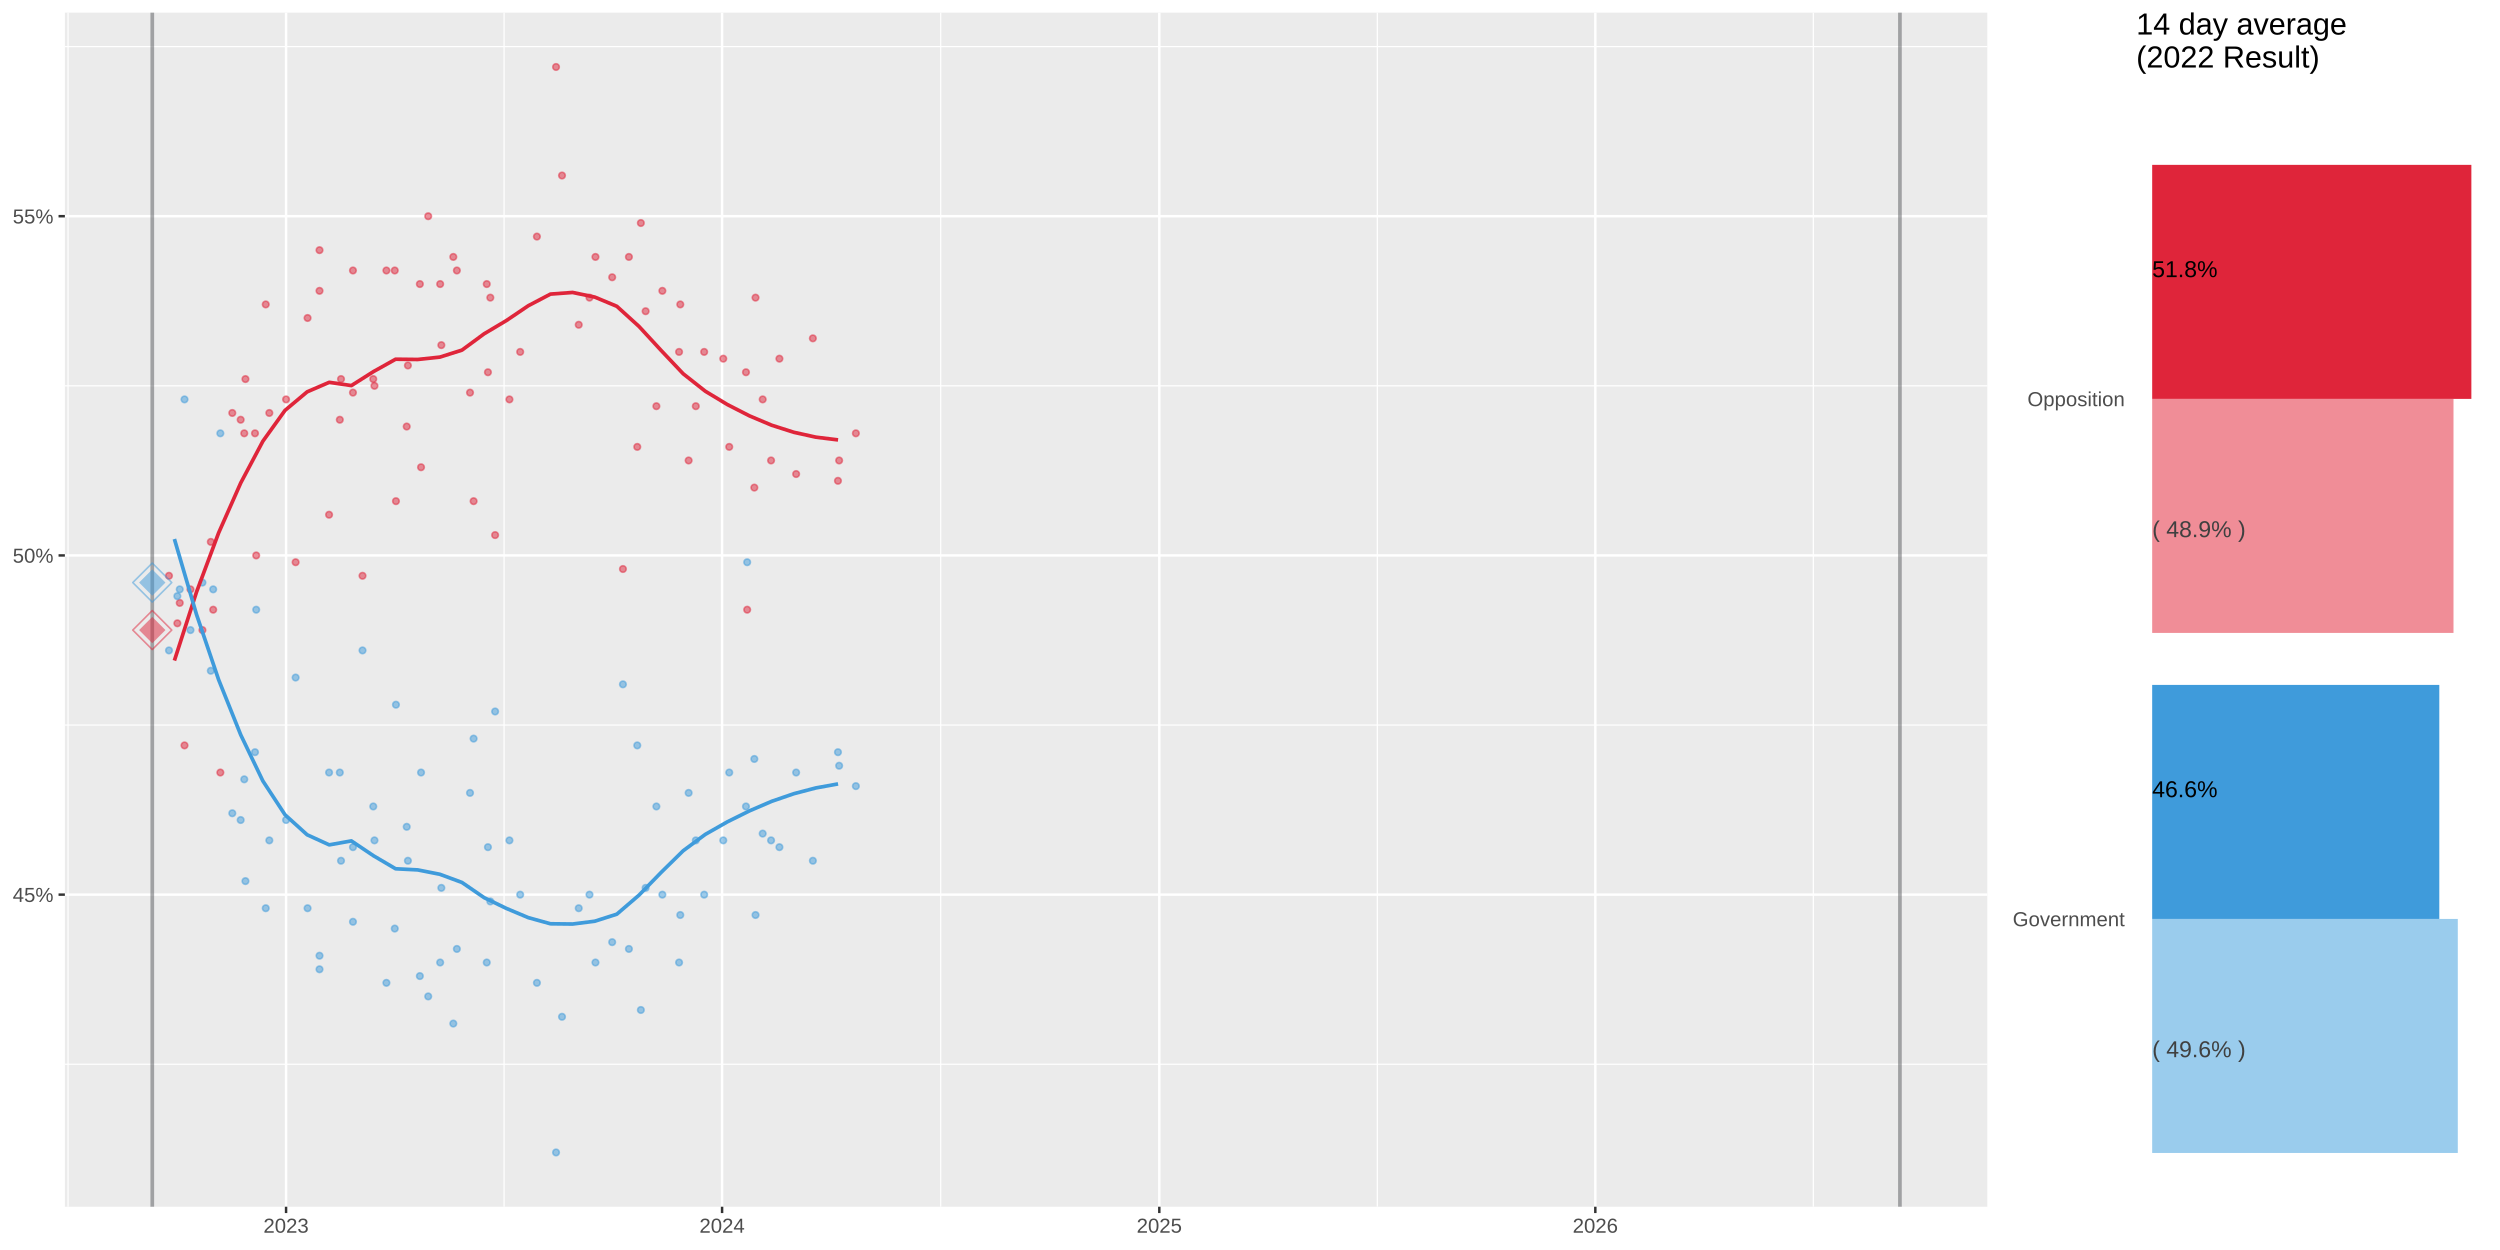
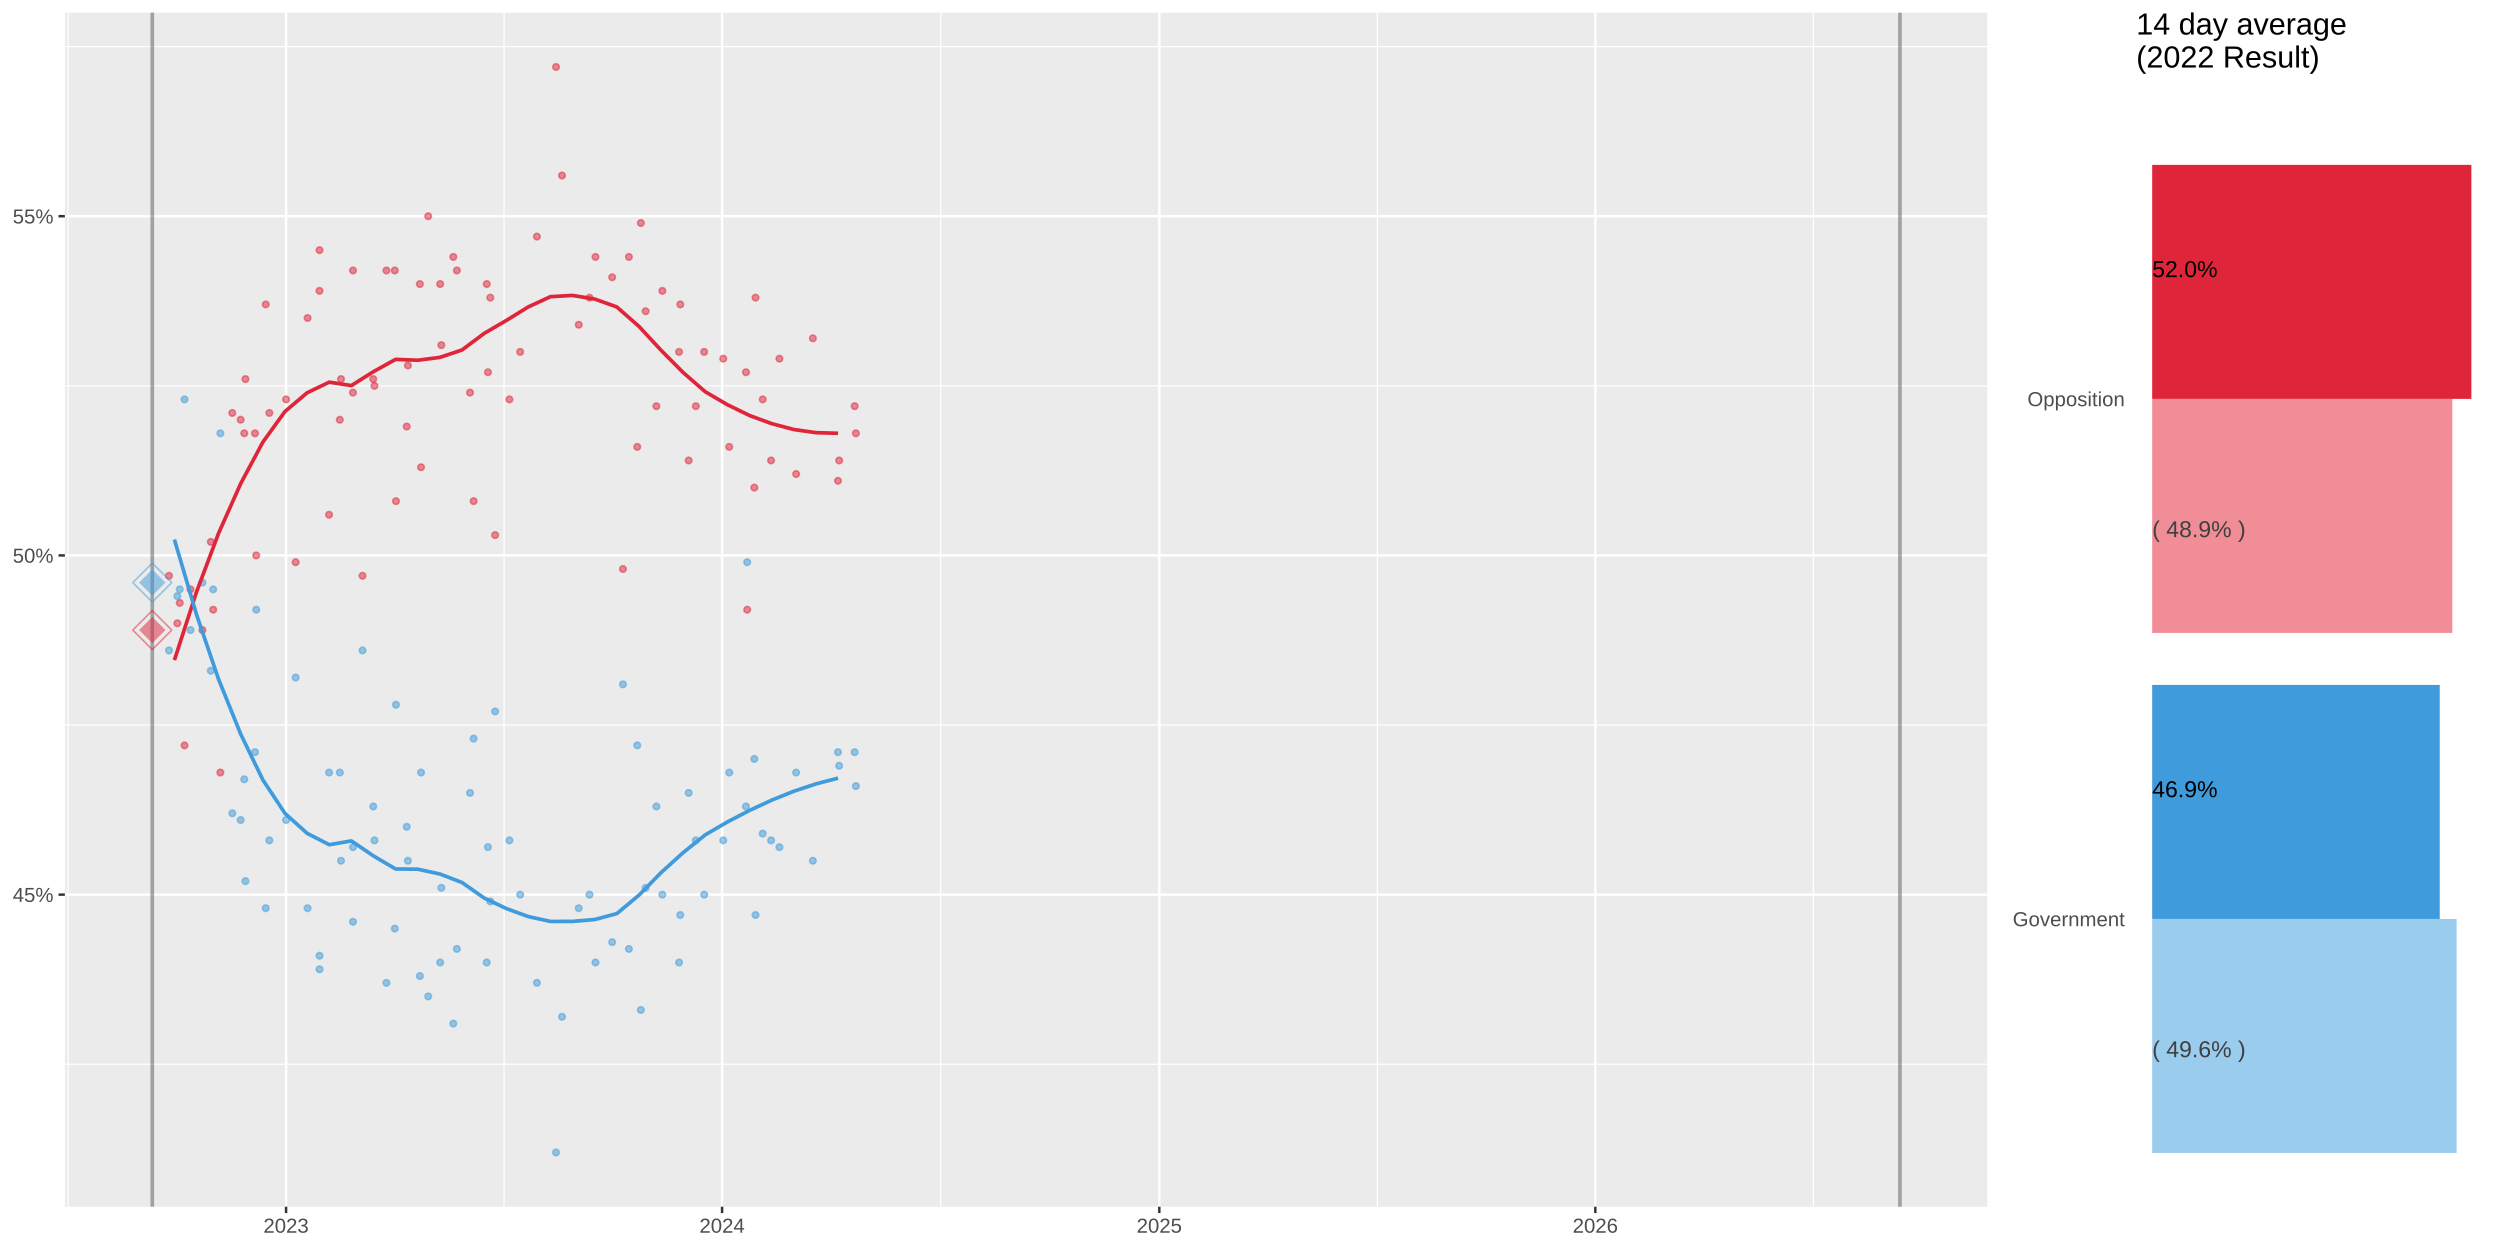
<svg xmlns="http://www.w3.org/2000/svg" class="svglite" width="1080.00pt" height="540.00pt" viewBox="0 0 1080.00 540.00">
  <defs>
    <style type="text/css">
    line, polyline, polygon, path, rect, circle {
      fill: none;
      stroke: #000000;
      stroke-linecap: round;
      stroke-linejoin: round;
      stroke-miterlimit: 10.00;
    }
    text {
      white-space: pre;
    }
  </style>
  </defs>
  <rect width="100%" height="100%" style="stroke: none; fill: none;" />
  <defs>
    <clipPath id="cpMC4wMHwxMDgwLjAwfDAuMDB8NTQwLjAw">
      <rect x="0.00" y="0.00" width="1080.00" height="540.00" />
    </clipPath>
  </defs>
  <g clip-path="url(#cpMC4wMHwxMDgwLjAwfDAuMDB8NTQwLjAw)">
</g>
  <defs>
    <clipPath id="cpMC4wMHw4NjQuMDB8MC4wMHw1NDAuMDA=">
      <rect x="0.00" y="0.00" width="864.00" height="540.00" />
    </clipPath>
  </defs>
  <g clip-path="url(#cpMC4wMHw4NjQuMDB8MC4wMHw1NDAuMDA=)">
    <rect x="0.00" y="0.00" width="864.00" height="540.00" style="stroke-width: 1.07; stroke: #FFFFFF; fill: #FFFFFF;" />
  </g>
  <g clip-path="url(#cpMC4wMHwxMDgwLjAwfDAuMDB8NTQwLjAw)">
</g>
  <defs>
    <clipPath id="cpMjguMDN8ODU4LjUyfDUuNDh8NTIxLjMx">
      <rect x="28.03" y="5.48" width="830.49" height="515.83" />
    </clipPath>
  </defs>
  <g clip-path="url(#cpMjguMDN8ODU4LjUyfDUuNDh8NTIxLjMx)">
    <rect x="28.03" y="5.48" width="830.49" height="515.83" style="stroke-width: 1.07; stroke: none; fill: #EBEBEB;" />
    <polyline points="28.03,459.76 858.52,459.76 " style="stroke-width: 0.53; stroke: #FFFFFF; stroke-linecap: butt;" />
    <polyline points="28.03,313.22 858.52,313.22 " style="stroke-width: 0.53; stroke: #FFFFFF; stroke-linecap: butt;" />
    <polyline points="28.03,166.68 858.52,166.68 " style="stroke-width: 0.53; stroke: #FFFFFF; stroke-linecap: butt;" />
    <polyline points="28.03,20.13 858.52,20.13 " style="stroke-width: 0.53; stroke: #FFFFFF; stroke-linecap: butt;" />
    <polyline points="29.40,521.31 29.40,5.48 " style="stroke-width: 0.53; stroke: #FFFFFF; stroke-linecap: butt;" />
    <polyline points="217.76,521.31 217.76,5.48 " style="stroke-width: 0.53; stroke: #FFFFFF; stroke-linecap: butt;" />
    <polyline points="406.38,521.31 406.38,5.48 " style="stroke-width: 0.53; stroke: #FFFFFF; stroke-linecap: butt;" />
    <polyline points="595.00,521.31 595.00,5.48 " style="stroke-width: 0.53; stroke: #FFFFFF; stroke-linecap: butt;" />
    <polyline points="783.36,521.31 783.36,5.48 " style="stroke-width: 0.53; stroke: #FFFFFF; stroke-linecap: butt;" />
    <polyline points="28.03,386.49 858.52,386.49 " style="stroke-width: 1.07; stroke: #FFFFFF; stroke-linecap: butt;" />
    <polyline points="28.03,239.95 858.52,239.95 " style="stroke-width: 1.07; stroke: #FFFFFF; stroke-linecap: butt;" />
    <polyline points="28.03,93.40 858.52,93.40 " style="stroke-width: 1.07; stroke: #FFFFFF; stroke-linecap: butt;" />
    <polyline points="123.58,521.31 123.58,5.48 " style="stroke-width: 1.07; stroke: #FFFFFF; stroke-linecap: butt;" />
    <polyline points="311.94,521.31 311.94,5.48 " style="stroke-width: 1.07; stroke: #FFFFFF; stroke-linecap: butt;" />
    <polyline points="500.82,521.31 500.82,5.48 " style="stroke-width: 1.07; stroke: #FFFFFF; stroke-linecap: butt;" />
    <polyline points="689.18,521.31 689.18,5.48 " style="stroke-width: 1.07; stroke: #FFFFFF; stroke-linecap: butt;" />
    <circle cx="369.74" cy="187.19" r="1.42" style="stroke-width: 0.71; stroke: #DF253A; stroke-opacity: 0.50; fill: #DF253A; fill-opacity: 0.50;" />
+     <circle cx="369.22" cy="175.47" r="1.42" style="stroke-width: 0.71; stroke: #DF253A; stroke-opacity: 0.50; fill: #DF253A; fill-opacity: 0.50;" />
    <circle cx="362.51" cy="198.92" r="1.42" style="stroke-width: 0.71; stroke: #DF253A; stroke-opacity: 0.50; fill: #DF253A; fill-opacity: 0.50;" />
    <circle cx="362.00" cy="207.71" r="1.42" style="stroke-width: 0.71; stroke: #DF253A; stroke-opacity: 0.50; fill: #DF253A; fill-opacity: 0.50;" />
    <circle cx="351.16" cy="146.16" r="1.42" style="stroke-width: 0.71; stroke: #DF253A; stroke-opacity: 0.50; fill: #DF253A; fill-opacity: 0.50;" />
    <circle cx="343.93" cy="204.78" r="1.42" style="stroke-width: 0.71; stroke: #DF253A; stroke-opacity: 0.50; fill: #DF253A; fill-opacity: 0.50;" />
    <circle cx="336.71" cy="154.95" r="1.42" style="stroke-width: 0.71; stroke: #DF253A; stroke-opacity: 0.50; fill: #DF253A; fill-opacity: 0.50;" />
    <circle cx="333.10" cy="198.92" r="1.42" style="stroke-width: 0.71; stroke: #DF253A; stroke-opacity: 0.50; fill: #DF253A; fill-opacity: 0.50;" />
    <circle cx="329.48" cy="172.54" r="1.42" style="stroke-width: 0.71; stroke: #DF253A; stroke-opacity: 0.50; fill: #DF253A; fill-opacity: 0.50;" />
    <circle cx="326.39" cy="128.58" r="1.42" style="stroke-width: 0.71; stroke: #DF253A; stroke-opacity: 0.50; fill: #DF253A; fill-opacity: 0.50;" />
    <circle cx="325.87" cy="210.64" r="1.42" style="stroke-width: 0.71; stroke: #DF253A; stroke-opacity: 0.50; fill: #DF253A; fill-opacity: 0.50;" />
    <circle cx="322.78" cy="263.39" r="1.42" style="stroke-width: 0.71; stroke: #DF253A; stroke-opacity: 0.50; fill: #DF253A; fill-opacity: 0.50;" />
    <circle cx="322.26" cy="160.81" r="1.42" style="stroke-width: 0.71; stroke: #DF253A; stroke-opacity: 0.50; fill: #DF253A; fill-opacity: 0.50;" />
    <circle cx="315.03" cy="193.05" r="1.42" style="stroke-width: 0.71; stroke: #DF253A; stroke-opacity: 0.50; fill: #DF253A; fill-opacity: 0.50;" />
    <circle cx="312.45" cy="154.95" r="1.42" style="stroke-width: 0.71; stroke: #DF253A; stroke-opacity: 0.50; fill: #DF253A; fill-opacity: 0.50;" />
    <circle cx="304.20" cy="152.02" r="1.42" style="stroke-width: 0.71; stroke: #DF253A; stroke-opacity: 0.50; fill: #DF253A; fill-opacity: 0.50;" />
    <circle cx="300.59" cy="175.47" r="1.42" style="stroke-width: 0.71; stroke: #DF253A; stroke-opacity: 0.50; fill: #DF253A; fill-opacity: 0.50;" />
    <circle cx="297.49" cy="198.92" r="1.42" style="stroke-width: 0.71; stroke: #DF253A; stroke-opacity: 0.50; fill: #DF253A; fill-opacity: 0.50;" />
    <circle cx="293.88" cy="131.51" r="1.42" style="stroke-width: 0.71; stroke: #DF253A; stroke-opacity: 0.50; fill: #DF253A; fill-opacity: 0.50;" />
    <circle cx="293.36" cy="152.02" r="1.42" style="stroke-width: 0.71; stroke: #DF253A; stroke-opacity: 0.50; fill: #DF253A; fill-opacity: 0.50;" />
    <circle cx="286.14" cy="125.64" r="1.42" style="stroke-width: 0.71; stroke: #DF253A; stroke-opacity: 0.50; fill: #DF253A; fill-opacity: 0.50;" />
    <circle cx="283.56" cy="175.47" r="1.42" style="stroke-width: 0.71; stroke: #DF253A; stroke-opacity: 0.50; fill: #DF253A; fill-opacity: 0.50;" />
    <circle cx="278.91" cy="134.44" r="1.42" style="stroke-width: 0.71; stroke: #DF253A; stroke-opacity: 0.50; fill: #DF253A; fill-opacity: 0.50;" />
    <circle cx="276.85" cy="96.34" r="1.42" style="stroke-width: 0.71; stroke: #DF253A; stroke-opacity: 0.50; fill: #DF253A; fill-opacity: 0.50;" />
    <circle cx="275.30" cy="193.05" r="1.42" style="stroke-width: 0.71; stroke: #DF253A; stroke-opacity: 0.50; fill: #DF253A; fill-opacity: 0.50;" />
    <circle cx="271.69" cy="110.99" r="1.42" style="stroke-width: 0.71; stroke: #DF253A; stroke-opacity: 0.50; fill: #DF253A; fill-opacity: 0.50;" />
    <circle cx="269.11" cy="245.81" r="1.42" style="stroke-width: 0.71; stroke: #DF253A; stroke-opacity: 0.50; fill: #DF253A; fill-opacity: 0.50;" />
    <circle cx="264.46" cy="119.78" r="1.42" style="stroke-width: 0.71; stroke: #DF253A; stroke-opacity: 0.50; fill: #DF253A; fill-opacity: 0.50;" />
    <circle cx="257.24" cy="110.99" r="1.42" style="stroke-width: 0.71; stroke: #DF253A; stroke-opacity: 0.50; fill: #DF253A; fill-opacity: 0.50;" />
    <circle cx="254.66" cy="128.58" r="1.42" style="stroke-width: 0.71; stroke: #DF253A; stroke-opacity: 0.50; fill: #DF253A; fill-opacity: 0.50;" />
    <circle cx="250.01" cy="140.30" r="1.42" style="stroke-width: 0.71; stroke: #DF253A; stroke-opacity: 0.50; fill: #DF253A; fill-opacity: 0.50;" />
    <circle cx="242.79" cy="75.82" r="1.42" style="stroke-width: 0.71; stroke: #DF253A; stroke-opacity: 0.50; fill: #DF253A; fill-opacity: 0.50;" />
    <circle cx="240.21" cy="28.93" r="1.42" style="stroke-width: 0.71; stroke: #DF253A; stroke-opacity: 0.50; fill: #DF253A; fill-opacity: 0.50;" />
    <circle cx="231.95" cy="102.20" r="1.42" style="stroke-width: 0.71; stroke: #DF253A; stroke-opacity: 0.50; fill: #DF253A; fill-opacity: 0.50;" />
    <circle cx="224.72" cy="152.02" r="1.42" style="stroke-width: 0.71; stroke: #DF253A; stroke-opacity: 0.50; fill: #DF253A; fill-opacity: 0.50;" />
    <circle cx="220.08" cy="172.54" r="1.42" style="stroke-width: 0.71; stroke: #DF253A; stroke-opacity: 0.50; fill: #DF253A; fill-opacity: 0.50;" />
    <circle cx="213.89" cy="231.15" r="1.42" style="stroke-width: 0.71; stroke: #DF253A; stroke-opacity: 0.50; fill: #DF253A; fill-opacity: 0.50;" />
    <circle cx="211.82" cy="128.58" r="1.42" style="stroke-width: 0.71; stroke: #DF253A; stroke-opacity: 0.50; fill: #DF253A; fill-opacity: 0.50;" />
    <circle cx="210.79" cy="160.81" r="1.42" style="stroke-width: 0.71; stroke: #DF253A; stroke-opacity: 0.50; fill: #DF253A; fill-opacity: 0.50;" />
    <circle cx="210.28" cy="122.71" r="1.42" style="stroke-width: 0.71; stroke: #DF253A; stroke-opacity: 0.50; fill: #DF253A; fill-opacity: 0.50;" />
    <circle cx="204.60" cy="216.50" r="1.42" style="stroke-width: 0.71; stroke: #DF253A; stroke-opacity: 0.50; fill: #DF253A; fill-opacity: 0.50;" />
    <circle cx="203.05" cy="169.61" r="1.42" style="stroke-width: 0.71; stroke: #DF253A; stroke-opacity: 0.50; fill: #DF253A; fill-opacity: 0.50;" />
    <circle cx="197.37" cy="116.85" r="1.42" style="stroke-width: 0.71; stroke: #DF253A; stroke-opacity: 0.50; fill: #DF253A; fill-opacity: 0.50;" />
    <circle cx="195.83" cy="110.99" r="1.42" style="stroke-width: 0.71; stroke: #DF253A; stroke-opacity: 0.50; fill: #DF253A; fill-opacity: 0.50;" />
    <circle cx="190.66" cy="149.09" r="1.42" style="stroke-width: 0.71; stroke: #DF253A; stroke-opacity: 0.50; fill: #DF253A; fill-opacity: 0.50;" />
    <circle cx="190.15" cy="122.71" r="1.42" style="stroke-width: 0.71; stroke: #DF253A; stroke-opacity: 0.50; fill: #DF253A; fill-opacity: 0.50;" />
    <circle cx="184.99" cy="93.40" r="1.42" style="stroke-width: 0.71; stroke: #DF253A; stroke-opacity: 0.50; fill: #DF253A; fill-opacity: 0.50;" />
    <circle cx="181.89" cy="201.85" r="1.42" style="stroke-width: 0.71; stroke: #DF253A; stroke-opacity: 0.50; fill: #DF253A; fill-opacity: 0.50;" />
    <circle cx="181.38" cy="122.71" r="1.42" style="stroke-width: 0.71; stroke: #DF253A; stroke-opacity: 0.50; fill: #DF253A; fill-opacity: 0.50;" />
    <circle cx="176.22" cy="157.88" r="1.42" style="stroke-width: 0.71; stroke: #DF253A; stroke-opacity: 0.50; fill: #DF253A; fill-opacity: 0.50;" />
    <circle cx="175.70" cy="184.26" r="1.42" style="stroke-width: 0.71; stroke: #DF253A; stroke-opacity: 0.50; fill: #DF253A; fill-opacity: 0.50;" />
    <circle cx="171.05" cy="216.50" r="1.42" style="stroke-width: 0.71; stroke: #DF253A; stroke-opacity: 0.50; fill: #DF253A; fill-opacity: 0.50;" />
    <circle cx="170.54" cy="116.85" r="1.42" style="stroke-width: 0.71; stroke: #DF253A; stroke-opacity: 0.50; fill: #DF253A; fill-opacity: 0.50;" />
    <circle cx="166.93" cy="116.85" r="1.42" style="stroke-width: 0.71; stroke: #DF253A; stroke-opacity: 0.50; fill: #DF253A; fill-opacity: 0.50;" />
    <circle cx="161.77" cy="166.68" r="1.42" style="stroke-width: 0.71; stroke: #DF253A; stroke-opacity: 0.50; fill: #DF253A; fill-opacity: 0.50;" />
    <circle cx="161.25" cy="163.75" r="1.42" style="stroke-width: 0.71; stroke: #DF253A; stroke-opacity: 0.50; fill: #DF253A; fill-opacity: 0.50;" />
    <circle cx="156.61" cy="248.74" r="1.42" style="stroke-width: 0.71; stroke: #DF253A; stroke-opacity: 0.50; fill: #DF253A; fill-opacity: 0.50;" />
    <circle cx="152.48" cy="169.61" r="1.42" style="stroke-width: 0.71; stroke: #DF253A; stroke-opacity: 0.50; fill: #DF253A; fill-opacity: 0.50;" />
    <circle cx="152.48" cy="116.85" r="1.42" style="stroke-width: 0.71; stroke: #DF253A; stroke-opacity: 0.50; fill: #DF253A; fill-opacity: 0.50;" />
    <circle cx="147.32" cy="163.75" r="1.42" style="stroke-width: 0.71; stroke: #DF253A; stroke-opacity: 0.50; fill: #DF253A; fill-opacity: 0.50;" />
    <circle cx="146.80" cy="181.33" r="1.42" style="stroke-width: 0.71; stroke: #DF253A; stroke-opacity: 0.50; fill: #DF253A; fill-opacity: 0.50;" />
    <circle cx="142.16" cy="222.36" r="1.42" style="stroke-width: 0.71; stroke: #DF253A; stroke-opacity: 0.50; fill: #DF253A; fill-opacity: 0.50;" />
    <circle cx="138.03" cy="108.06" r="1.42" style="stroke-width: 0.71; stroke: #DF253A; stroke-opacity: 0.50; fill: #DF253A; fill-opacity: 0.50;" />
    <circle cx="138.03" cy="125.64" r="1.42" style="stroke-width: 0.71; stroke: #DF253A; stroke-opacity: 0.50; fill: #DF253A; fill-opacity: 0.50;" />
    <circle cx="132.87" cy="137.37" r="1.42" style="stroke-width: 0.71; stroke: #DF253A; stroke-opacity: 0.50; fill: #DF253A; fill-opacity: 0.50;" />
    <circle cx="127.71" cy="242.88" r="1.42" style="stroke-width: 0.71; stroke: #DF253A; stroke-opacity: 0.50; fill: #DF253A; fill-opacity: 0.50;" />
    <circle cx="123.58" cy="172.54" r="1.42" style="stroke-width: 0.71; stroke: #DF253A; stroke-opacity: 0.50; fill: #DF253A; fill-opacity: 0.50;" />
    <circle cx="116.35" cy="178.40" r="1.42" style="stroke-width: 0.71; stroke: #DF253A; stroke-opacity: 0.50; fill: #DF253A; fill-opacity: 0.50;" />
    <circle cx="114.80" cy="131.51" r="1.42" style="stroke-width: 0.71; stroke: #DF253A; stroke-opacity: 0.50; fill: #DF253A; fill-opacity: 0.50;" />
    <circle cx="110.68" cy="239.95" r="1.42" style="stroke-width: 0.71; stroke: #DF253A; stroke-opacity: 0.50; fill: #DF253A; fill-opacity: 0.50;" />
    <circle cx="110.16" cy="187.19" r="1.42" style="stroke-width: 0.71; stroke: #DF253A; stroke-opacity: 0.50; fill: #DF253A; fill-opacity: 0.50;" />
    <circle cx="106.03" cy="163.75" r="1.42" style="stroke-width: 0.71; stroke: #DF253A; stroke-opacity: 0.50; fill: #DF253A; fill-opacity: 0.50;" />
    <circle cx="105.52" cy="187.19" r="1.42" style="stroke-width: 0.71; stroke: #DF253A; stroke-opacity: 0.50; fill: #DF253A; fill-opacity: 0.50;" />
    <circle cx="103.97" cy="181.33" r="1.42" style="stroke-width: 0.71; stroke: #DF253A; stroke-opacity: 0.50; fill: #DF253A; fill-opacity: 0.50;" />
    <circle cx="100.35" cy="178.40" r="1.42" style="stroke-width: 0.71; stroke: #DF253A; stroke-opacity: 0.50; fill: #DF253A; fill-opacity: 0.50;" />
    <circle cx="95.19" cy="333.73" r="1.42" style="stroke-width: 0.71; stroke: #DF253A; stroke-opacity: 0.50; fill: #DF253A; fill-opacity: 0.50;" />
    <circle cx="92.10" cy="263.39" r="1.42" style="stroke-width: 0.71; stroke: #DF253A; stroke-opacity: 0.50; fill: #DF253A; fill-opacity: 0.50;" />
    <circle cx="91.07" cy="234.09" r="1.42" style="stroke-width: 0.71; stroke: #DF253A; stroke-opacity: 0.50; fill: #DF253A; fill-opacity: 0.50;" />
    <circle cx="87.45" cy="272.19" r="1.42" style="stroke-width: 0.71; stroke: #DF253A; stroke-opacity: 0.50; fill: #DF253A; fill-opacity: 0.50;" />
    <circle cx="82.29" cy="254.60" r="1.42" style="stroke-width: 0.71; stroke: #DF253A; stroke-opacity: 0.50; fill: #DF253A; fill-opacity: 0.50;" />
    <circle cx="79.71" cy="322.01" r="1.42" style="stroke-width: 0.71; stroke: #DF253A; stroke-opacity: 0.50; fill: #DF253A; fill-opacity: 0.50;" />
    <circle cx="77.65" cy="260.46" r="1.42" style="stroke-width: 0.71; stroke: #DF253A; stroke-opacity: 0.50; fill: #DF253A; fill-opacity: 0.50;" />
    <circle cx="76.62" cy="269.26" r="1.42" style="stroke-width: 0.71; stroke: #DF253A; stroke-opacity: 0.50; fill: #DF253A; fill-opacity: 0.50;" />
    <circle cx="73.00" cy="248.74" r="1.42" style="stroke-width: 0.71; stroke: #DF253A; stroke-opacity: 0.50; fill: #DF253A; fill-opacity: 0.50;" />
    <circle cx="369.74" cy="339.60" r="1.42" style="stroke-width: 0.71; stroke: #3F9BDB; stroke-opacity: 0.50; fill: #3F9BDB; fill-opacity: 0.50;" />
+     <circle cx="369.22" cy="324.94" r="1.42" style="stroke-width: 0.71; stroke: #3F9BDB; stroke-opacity: 0.50; fill: #3F9BDB; fill-opacity: 0.50;" />
    <circle cx="362.51" cy="330.80" r="1.42" style="stroke-width: 0.71; stroke: #3F9BDB; stroke-opacity: 0.50; fill: #3F9BDB; fill-opacity: 0.50;" />
    <circle cx="362.00" cy="324.94" r="1.42" style="stroke-width: 0.71; stroke: #3F9BDB; stroke-opacity: 0.50; fill: #3F9BDB; fill-opacity: 0.50;" />
    <circle cx="351.16" cy="371.84" r="1.42" style="stroke-width: 0.71; stroke: #3F9BDB; stroke-opacity: 0.50; fill: #3F9BDB; fill-opacity: 0.50;" />
    <circle cx="343.93" cy="333.73" r="1.42" style="stroke-width: 0.71; stroke: #3F9BDB; stroke-opacity: 0.50; fill: #3F9BDB; fill-opacity: 0.50;" />
    <circle cx="336.71" cy="365.97" r="1.42" style="stroke-width: 0.71; stroke: #3F9BDB; stroke-opacity: 0.50; fill: #3F9BDB; fill-opacity: 0.50;" />
    <circle cx="333.10" cy="363.04" r="1.42" style="stroke-width: 0.71; stroke: #3F9BDB; stroke-opacity: 0.50; fill: #3F9BDB; fill-opacity: 0.50;" />
    <circle cx="329.48" cy="360.11" r="1.42" style="stroke-width: 0.71; stroke: #3F9BDB; stroke-opacity: 0.50; fill: #3F9BDB; fill-opacity: 0.50;" />
    <circle cx="326.39" cy="395.28" r="1.42" style="stroke-width: 0.71; stroke: #3F9BDB; stroke-opacity: 0.50; fill: #3F9BDB; fill-opacity: 0.50;" />
    <circle cx="325.87" cy="327.87" r="1.42" style="stroke-width: 0.71; stroke: #3F9BDB; stroke-opacity: 0.50; fill: #3F9BDB; fill-opacity: 0.50;" />
    <circle cx="322.78" cy="242.88" r="1.42" style="stroke-width: 0.71; stroke: #3F9BDB; stroke-opacity: 0.50; fill: #3F9BDB; fill-opacity: 0.50;" />
    <circle cx="322.26" cy="348.39" r="1.42" style="stroke-width: 0.71; stroke: #3F9BDB; stroke-opacity: 0.50; fill: #3F9BDB; fill-opacity: 0.50;" />
    <circle cx="315.03" cy="333.73" r="1.42" style="stroke-width: 0.71; stroke: #3F9BDB; stroke-opacity: 0.50; fill: #3F9BDB; fill-opacity: 0.50;" />
    <circle cx="312.45" cy="363.04" r="1.42" style="stroke-width: 0.71; stroke: #3F9BDB; stroke-opacity: 0.50; fill: #3F9BDB; fill-opacity: 0.50;" />
    <circle cx="304.20" cy="386.49" r="1.42" style="stroke-width: 0.71; stroke: #3F9BDB; stroke-opacity: 0.50; fill: #3F9BDB; fill-opacity: 0.50;" />
    <circle cx="300.59" cy="363.04" r="1.42" style="stroke-width: 0.71; stroke: #3F9BDB; stroke-opacity: 0.50; fill: #3F9BDB; fill-opacity: 0.50;" />
    <circle cx="297.49" cy="342.53" r="1.42" style="stroke-width: 0.71; stroke: #3F9BDB; stroke-opacity: 0.50; fill: #3F9BDB; fill-opacity: 0.50;" />
    <circle cx="293.88" cy="395.28" r="1.42" style="stroke-width: 0.71; stroke: #3F9BDB; stroke-opacity: 0.50; fill: #3F9BDB; fill-opacity: 0.50;" />
    <circle cx="293.36" cy="415.80" r="1.42" style="stroke-width: 0.71; stroke: #3F9BDB; stroke-opacity: 0.50; fill: #3F9BDB; fill-opacity: 0.50;" />
    <circle cx="286.14" cy="386.49" r="1.42" style="stroke-width: 0.71; stroke: #3F9BDB; stroke-opacity: 0.50; fill: #3F9BDB; fill-opacity: 0.50;" />
    <circle cx="283.56" cy="348.39" r="1.42" style="stroke-width: 0.71; stroke: #3F9BDB; stroke-opacity: 0.50; fill: #3F9BDB; fill-opacity: 0.50;" />
    <circle cx="278.91" cy="383.56" r="1.42" style="stroke-width: 0.71; stroke: #3F9BDB; stroke-opacity: 0.50; fill: #3F9BDB; fill-opacity: 0.50;" />
    <circle cx="276.85" cy="436.31" r="1.42" style="stroke-width: 0.71; stroke: #3F9BDB; stroke-opacity: 0.50; fill: #3F9BDB; fill-opacity: 0.50;" />
    <circle cx="275.30" cy="322.01" r="1.42" style="stroke-width: 0.71; stroke: #3F9BDB; stroke-opacity: 0.50; fill: #3F9BDB; fill-opacity: 0.50;" />
    <circle cx="271.69" cy="409.94" r="1.42" style="stroke-width: 0.71; stroke: #3F9BDB; stroke-opacity: 0.50; fill: #3F9BDB; fill-opacity: 0.50;" />
    <circle cx="269.11" cy="295.63" r="1.42" style="stroke-width: 0.71; stroke: #3F9BDB; stroke-opacity: 0.50; fill: #3F9BDB; fill-opacity: 0.50;" />
    <circle cx="264.46" cy="407.01" r="1.42" style="stroke-width: 0.71; stroke: #3F9BDB; stroke-opacity: 0.50; fill: #3F9BDB; fill-opacity: 0.50;" />
    <circle cx="257.24" cy="415.80" r="1.42" style="stroke-width: 0.71; stroke: #3F9BDB; stroke-opacity: 0.50; fill: #3F9BDB; fill-opacity: 0.50;" />
    <circle cx="254.66" cy="386.49" r="1.42" style="stroke-width: 0.71; stroke: #3F9BDB; stroke-opacity: 0.50; fill: #3F9BDB; fill-opacity: 0.50;" />
    <circle cx="250.01" cy="392.35" r="1.42" style="stroke-width: 0.71; stroke: #3F9BDB; stroke-opacity: 0.50; fill: #3F9BDB; fill-opacity: 0.50;" />
    <circle cx="242.79" cy="439.25" r="1.42" style="stroke-width: 0.71; stroke: #3F9BDB; stroke-opacity: 0.50; fill: #3F9BDB; fill-opacity: 0.50;" />
    <circle cx="240.21" cy="497.86" r="1.42" style="stroke-width: 0.71; stroke: #3F9BDB; stroke-opacity: 0.50; fill: #3F9BDB; fill-opacity: 0.50;" />
    <circle cx="231.95" cy="424.59" r="1.42" style="stroke-width: 0.71; stroke: #3F9BDB; stroke-opacity: 0.50; fill: #3F9BDB; fill-opacity: 0.50;" />
    <circle cx="224.72" cy="386.49" r="1.42" style="stroke-width: 0.71; stroke: #3F9BDB; stroke-opacity: 0.50; fill: #3F9BDB; fill-opacity: 0.50;" />
    <circle cx="220.08" cy="363.04" r="1.42" style="stroke-width: 0.71; stroke: #3F9BDB; stroke-opacity: 0.50; fill: #3F9BDB; fill-opacity: 0.50;" />
    <circle cx="213.89" cy="307.36" r="1.42" style="stroke-width: 0.71; stroke: #3F9BDB; stroke-opacity: 0.50; fill: #3F9BDB; fill-opacity: 0.50;" />
    <circle cx="211.82" cy="389.42" r="1.42" style="stroke-width: 0.71; stroke: #3F9BDB; stroke-opacity: 0.50; fill: #3F9BDB; fill-opacity: 0.50;" />
    <circle cx="210.79" cy="365.97" r="1.42" style="stroke-width: 0.71; stroke: #3F9BDB; stroke-opacity: 0.50; fill: #3F9BDB; fill-opacity: 0.50;" />
    <circle cx="210.28" cy="415.80" r="1.42" style="stroke-width: 0.71; stroke: #3F9BDB; stroke-opacity: 0.50; fill: #3F9BDB; fill-opacity: 0.50;" />
    <circle cx="204.60" cy="319.08" r="1.42" style="stroke-width: 0.71; stroke: #3F9BDB; stroke-opacity: 0.50; fill: #3F9BDB; fill-opacity: 0.50;" />
    <circle cx="203.05" cy="342.53" r="1.42" style="stroke-width: 0.71; stroke: #3F9BDB; stroke-opacity: 0.50; fill: #3F9BDB; fill-opacity: 0.50;" />
    <circle cx="197.37" cy="409.94" r="1.42" style="stroke-width: 0.71; stroke: #3F9BDB; stroke-opacity: 0.50; fill: #3F9BDB; fill-opacity: 0.50;" />
    <circle cx="195.83" cy="442.18" r="1.42" style="stroke-width: 0.71; stroke: #3F9BDB; stroke-opacity: 0.50; fill: #3F9BDB; fill-opacity: 0.50;" />
    <circle cx="190.66" cy="383.56" r="1.42" style="stroke-width: 0.71; stroke: #3F9BDB; stroke-opacity: 0.50; fill: #3F9BDB; fill-opacity: 0.50;" />
    <circle cx="190.15" cy="415.80" r="1.42" style="stroke-width: 0.71; stroke: #3F9BDB; stroke-opacity: 0.50; fill: #3F9BDB; fill-opacity: 0.50;" />
    <circle cx="184.99" cy="430.45" r="1.42" style="stroke-width: 0.71; stroke: #3F9BDB; stroke-opacity: 0.50; fill: #3F9BDB; fill-opacity: 0.50;" />
    <circle cx="181.89" cy="333.73" r="1.42" style="stroke-width: 0.71; stroke: #3F9BDB; stroke-opacity: 0.50; fill: #3F9BDB; fill-opacity: 0.50;" />
    <circle cx="181.38" cy="421.66" r="1.42" style="stroke-width: 0.71; stroke: #3F9BDB; stroke-opacity: 0.50; fill: #3F9BDB; fill-opacity: 0.50;" />
    <circle cx="176.22" cy="371.84" r="1.42" style="stroke-width: 0.71; stroke: #3F9BDB; stroke-opacity: 0.50; fill: #3F9BDB; fill-opacity: 0.50;" />
    <circle cx="175.70" cy="357.18" r="1.42" style="stroke-width: 0.71; stroke: #3F9BDB; stroke-opacity: 0.50; fill: #3F9BDB; fill-opacity: 0.50;" />
    <circle cx="171.05" cy="304.43" r="1.42" style="stroke-width: 0.71; stroke: #3F9BDB; stroke-opacity: 0.50; fill: #3F9BDB; fill-opacity: 0.50;" />
    <circle cx="170.54" cy="401.14" r="1.42" style="stroke-width: 0.71; stroke: #3F9BDB; stroke-opacity: 0.50; fill: #3F9BDB; fill-opacity: 0.50;" />
    <circle cx="166.93" cy="424.59" r="1.42" style="stroke-width: 0.71; stroke: #3F9BDB; stroke-opacity: 0.50; fill: #3F9BDB; fill-opacity: 0.50;" />
    <circle cx="161.77" cy="363.04" r="1.42" style="stroke-width: 0.71; stroke: #3F9BDB; stroke-opacity: 0.50; fill: #3F9BDB; fill-opacity: 0.50;" />
    <circle cx="161.25" cy="348.39" r="1.42" style="stroke-width: 0.71; stroke: #3F9BDB; stroke-opacity: 0.50; fill: #3F9BDB; fill-opacity: 0.50;" />
    <circle cx="156.61" cy="280.98" r="1.42" style="stroke-width: 0.71; stroke: #3F9BDB; stroke-opacity: 0.50; fill: #3F9BDB; fill-opacity: 0.50;" />
    <circle cx="152.48" cy="365.97" r="1.42" style="stroke-width: 0.71; stroke: #3F9BDB; stroke-opacity: 0.50; fill: #3F9BDB; fill-opacity: 0.50;" />
    <circle cx="152.48" cy="398.21" r="1.42" style="stroke-width: 0.71; stroke: #3F9BDB; stroke-opacity: 0.50; fill: #3F9BDB; fill-opacity: 0.50;" />
    <circle cx="147.32" cy="371.84" r="1.42" style="stroke-width: 0.71; stroke: #3F9BDB; stroke-opacity: 0.50; fill: #3F9BDB; fill-opacity: 0.50;" />
    <circle cx="146.80" cy="333.73" r="1.42" style="stroke-width: 0.71; stroke: #3F9BDB; stroke-opacity: 0.50; fill: #3F9BDB; fill-opacity: 0.50;" />
    <circle cx="142.16" cy="333.73" r="1.42" style="stroke-width: 0.71; stroke: #3F9BDB; stroke-opacity: 0.50; fill: #3F9BDB; fill-opacity: 0.50;" />
    <circle cx="138.03" cy="418.73" r="1.42" style="stroke-width: 0.71; stroke: #3F9BDB; stroke-opacity: 0.50; fill: #3F9BDB; fill-opacity: 0.50;" />
    <circle cx="138.03" cy="412.87" r="1.42" style="stroke-width: 0.71; stroke: #3F9BDB; stroke-opacity: 0.50; fill: #3F9BDB; fill-opacity: 0.50;" />
    <circle cx="132.87" cy="392.35" r="1.42" style="stroke-width: 0.71; stroke: #3F9BDB; stroke-opacity: 0.50; fill: #3F9BDB; fill-opacity: 0.50;" />
    <circle cx="127.71" cy="292.70" r="1.42" style="stroke-width: 0.71; stroke: #3F9BDB; stroke-opacity: 0.50; fill: #3F9BDB; fill-opacity: 0.50;" />
    <circle cx="123.58" cy="354.25" r="1.42" style="stroke-width: 0.71; stroke: #3F9BDB; stroke-opacity: 0.50; fill: #3F9BDB; fill-opacity: 0.50;" />
    <circle cx="116.35" cy="363.04" r="1.42" style="stroke-width: 0.71; stroke: #3F9BDB; stroke-opacity: 0.50; fill: #3F9BDB; fill-opacity: 0.50;" />
    <circle cx="114.80" cy="392.35" r="1.42" style="stroke-width: 0.71; stroke: #3F9BDB; stroke-opacity: 0.50; fill: #3F9BDB; fill-opacity: 0.50;" />
    <circle cx="110.68" cy="263.39" r="1.42" style="stroke-width: 0.71; stroke: #3F9BDB; stroke-opacity: 0.50; fill: #3F9BDB; fill-opacity: 0.50;" />
    <circle cx="110.16" cy="324.94" r="1.42" style="stroke-width: 0.71; stroke: #3F9BDB; stroke-opacity: 0.50; fill: #3F9BDB; fill-opacity: 0.50;" />
    <circle cx="106.03" cy="380.63" r="1.42" style="stroke-width: 0.71; stroke: #3F9BDB; stroke-opacity: 0.50; fill: #3F9BDB; fill-opacity: 0.50;" />
    <circle cx="105.52" cy="336.67" r="1.42" style="stroke-width: 0.71; stroke: #3F9BDB; stroke-opacity: 0.50; fill: #3F9BDB; fill-opacity: 0.50;" />
    <circle cx="103.97" cy="354.25" r="1.42" style="stroke-width: 0.71; stroke: #3F9BDB; stroke-opacity: 0.50; fill: #3F9BDB; fill-opacity: 0.50;" />
    <circle cx="100.35" cy="351.32" r="1.42" style="stroke-width: 0.71; stroke: #3F9BDB; stroke-opacity: 0.50; fill: #3F9BDB; fill-opacity: 0.50;" />
    <circle cx="95.19" cy="187.19" r="1.42" style="stroke-width: 0.71; stroke: #3F9BDB; stroke-opacity: 0.50; fill: #3F9BDB; fill-opacity: 0.50;" />
    <circle cx="92.10" cy="254.60" r="1.42" style="stroke-width: 0.71; stroke: #3F9BDB; stroke-opacity: 0.50; fill: #3F9BDB; fill-opacity: 0.50;" />
    <circle cx="91.07" cy="289.77" r="1.42" style="stroke-width: 0.71; stroke: #3F9BDB; stroke-opacity: 0.50; fill: #3F9BDB; fill-opacity: 0.50;" />
    <circle cx="87.45" cy="251.67" r="1.42" style="stroke-width: 0.71; stroke: #3F9BDB; stroke-opacity: 0.50; fill: #3F9BDB; fill-opacity: 0.50;" />
    <circle cx="82.29" cy="272.19" r="1.42" style="stroke-width: 0.71; stroke: #3F9BDB; stroke-opacity: 0.50; fill: #3F9BDB; fill-opacity: 0.50;" />
    <circle cx="79.71" cy="172.54" r="1.42" style="stroke-width: 0.71; stroke: #3F9BDB; stroke-opacity: 0.50; fill: #3F9BDB; fill-opacity: 0.50;" />
    <circle cx="77.65" cy="254.60" r="1.42" style="stroke-width: 0.71; stroke: #3F9BDB; stroke-opacity: 0.50; fill: #3F9BDB; fill-opacity: 0.50;" />
    <circle cx="76.62" cy="257.53" r="1.42" style="stroke-width: 0.71; stroke: #3F9BDB; stroke-opacity: 0.50; fill: #3F9BDB; fill-opacity: 0.50;" />
    <circle cx="73.00" cy="280.98" r="1.42" style="stroke-width: 0.71; stroke: #3F9BDB; stroke-opacity: 0.50; fill: #3F9BDB; fill-opacity: 0.50;" />
-     <polyline points="75.34,285.37 84.89,255.77 94.45,230.20 104.01,208.60 113.56,190.60 123.12,177.29 132.68,169.28 142.23,165.16 151.79,166.57 161.35,160.52 170.90,155.18 180.46,155.29 190.02,154.27 199.58,151.24 209.13,144.21 218.69,138.52 228.25,132.06 237.80,127.05 247.36,126.34 256.92,128.34 266.47,132.32 276.03,141.00 285.59,151.37 295.14,161.47 304.70,169.01 314.26,174.79 323.81,179.67 333.37,183.70 342.93,186.75 352.48,188.86 362.04,190.04 " style="stroke-width: 1.60; stroke: #DF253A; stroke-linecap: butt;" />
-     <polyline points="75.34,232.86 84.89,265.44 94.45,293.64 104.01,317.49 113.56,337.38 123.12,351.97 132.68,360.62 142.23,364.98 151.79,363.27 161.35,369.69 170.90,375.31 180.46,375.80 190.02,377.69 199.58,381.23 209.13,387.78 218.69,392.41 228.25,396.43 237.80,399.07 247.36,399.18 256.92,397.97 266.47,394.92 276.03,386.72 285.59,376.90 295.14,367.52 304.70,360.45 314.26,355.01 323.81,350.28 333.37,346.17 342.93,342.88 352.48,340.38 362.04,338.65 " style="stroke-width: 1.60; stroke: #3F9BDB; stroke-linecap: butt;" />
+     <polyline points="75.34,285.17 84.89,255.73 94.45,230.32 104.01,208.85 113.56,190.99 123.12,177.75 132.68,169.68 142.23,165.09 151.79,166.57 161.35,160.53 170.90,155.25 180.46,155.62 190.02,154.39 199.58,151.19 209.13,144.04 218.69,138.46 228.25,132.56 237.80,128.16 247.36,127.62 256.92,129.20 266.47,132.61 276.03,141.01 285.59,151.33 295.14,160.95 304.70,169.26 314.26,174.85 323.81,179.50 333.37,183.02 342.93,185.55 352.48,186.91 362.04,187.18 " style="stroke-width: 1.60; stroke: #DF253A; stroke-linecap: butt;" />
+     <polyline points="75.34,233.07 84.89,265.48 94.45,293.50 104.01,317.20 113.56,336.92 123.12,351.39 132.68,360.00 142.23,364.91 151.79,363.27 161.35,369.77 170.90,375.40 180.46,375.49 190.02,377.57 199.58,381.24 209.13,387.94 218.69,392.48 228.25,395.97 237.80,398.06 247.36,398.04 256.92,397.23 266.47,394.68 276.03,386.72 285.59,376.96 295.14,368.32 304.70,360.63 314.26,355.06 323.81,350.10 333.37,345.66 342.93,341.81 352.48,338.65 362.04,336.15 " style="stroke-width: 1.60; stroke: #3F9BDB; stroke-linecap: butt;" />
    <line x1="820.77" y1="521.31" x2="820.77" y2="5.48" style="stroke-width: 1.60; stroke: #56595C; stroke-opacity: 0.50; stroke-linecap: butt;" />
    <line x1="65.78" y1="521.31" x2="65.78" y2="5.48" style="stroke-width: 1.60; stroke: #56595C; stroke-opacity: 0.50; stroke-linecap: butt;" />
    <polygon points="60.09,272.19 65.78,266.50 71.47,272.19 65.78,277.88 " style="stroke-width: 0.71; stroke: none; fill: #DF253A; fill-opacity: 0.50;" />
    <polygon points="60.09,251.67 65.78,245.98 71.47,251.67 65.78,257.36 " style="stroke-width: 0.71; stroke: none; fill: #3F9BDB; fill-opacity: 0.50;" />
    <polygon points="57.36,272.19 65.78,263.76 74.20,272.19 65.78,280.61 " style="stroke-width: 0.71; stroke: #DF253A; stroke-opacity: 0.50;" />
    <polygon points="57.36,251.67 65.78,243.25 74.20,251.67 65.78,260.09 " style="stroke-width: 0.71; stroke: #3F9BDB; stroke-opacity: 0.50;" />
  </g>
  <g clip-path="url(#cpMC4wMHwxMDgwLjAwfDAuMDB8NTQwLjAw)">
    <text x="23.10" y="389.64" text-anchor="end" style="font-size: 8.80px;fill: #4D4D4D; font-family: &quot;Arial&quot;;" textLength="17.62px" lengthAdjust="spacingAndGlyphs">45%</text>
    <text x="23.10" y="243.10" text-anchor="end" style="font-size: 8.80px;fill: #4D4D4D; font-family: &quot;Arial&quot;;" textLength="17.62px" lengthAdjust="spacingAndGlyphs">50%</text>
    <text x="23.10" y="96.55" text-anchor="end" style="font-size: 8.80px;fill: #4D4D4D; font-family: &quot;Arial&quot;;" textLength="17.62px" lengthAdjust="spacingAndGlyphs">55%</text>
    <polyline points="25.29,386.49 28.03,386.49 " style="stroke-width: 1.07; stroke: #333333; stroke-linecap: butt;" />
    <polyline points="25.29,239.95 28.03,239.95 " style="stroke-width: 1.07; stroke: #333333; stroke-linecap: butt;" />
    <polyline points="25.29,93.40 28.03,93.40 " style="stroke-width: 1.07; stroke: #333333; stroke-linecap: butt;" />
    <polyline points="123.58,524.05 123.58,521.31 " style="stroke-width: 1.07; stroke: #333333; stroke-linecap: butt;" />
    <polyline points="311.94,524.05 311.94,521.31 " style="stroke-width: 1.07; stroke: #333333; stroke-linecap: butt;" />
    <polyline points="500.82,524.05 500.82,521.31 " style="stroke-width: 1.07; stroke: #333333; stroke-linecap: butt;" />
    <polyline points="689.18,524.05 689.18,521.31 " style="stroke-width: 1.07; stroke: #333333; stroke-linecap: butt;" />
    <text x="123.58" y="532.54" text-anchor="middle" style="font-size: 8.80px;fill: #4D4D4D; font-family: &quot;Arial&quot;;" textLength="19.58px" lengthAdjust="spacingAndGlyphs">2023</text>
    <text x="311.94" y="532.54" text-anchor="middle" style="font-size: 8.80px;fill: #4D4D4D; font-family: &quot;Arial&quot;;" textLength="19.58px" lengthAdjust="spacingAndGlyphs">2024</text>
    <text x="500.82" y="532.54" text-anchor="middle" style="font-size: 8.80px;fill: #4D4D4D; font-family: &quot;Arial&quot;;" textLength="19.58px" lengthAdjust="spacingAndGlyphs">2025</text>
    <text x="689.18" y="532.54" text-anchor="middle" style="font-size: 8.80px;fill: #4D4D4D; font-family: &quot;Arial&quot;;" textLength="19.58px" lengthAdjust="spacingAndGlyphs">2026</text>
  </g>
  <defs>
    <clipPath id="cpODY0LjAwfDEwODAuMDB8MC4wMHw1NDAuMDA=">
      <rect x="864.00" y="0.00" width="216.00" height="540.00" />
    </clipPath>
  </defs>
  <g clip-path="url(#cpODY0LjAwfDEwODAuMDB8MC4wMHw1NDAuMDA=)">
    <rect x="864.00" y="0.00" width="216.00" height="540.00" style="stroke-width: 1.07; stroke: #FFFFFF; fill: #FFFFFF;" />
  </g>
  <g clip-path="url(#cpMC4wMHwxMDgwLjAwfDAuMDB8NTQwLjAw)">
</g>
  <defs>
    <clipPath id="cpOTIyLjg1fDEwNzQuNTJ8MzcuNTJ8NTMxLjc4">
      <rect x="922.85" y="37.52" width="151.68" height="494.26" />
    </clipPath>
  </defs>
  <g clip-path="url(#cpOTIyLjg1fDEwNzQuNTJ8MzcuNTJ8NTMxLjc4)">
    <rect x="922.85" y="37.52" width="151.68" height="494.26" style="stroke-width: 1.07; stroke: #FFFFFF; fill: #FFFFFF;" />
-     <rect x="929.74" y="172.32" width="130.17" height="101.10" style="stroke-width: 1.07; stroke: none; stroke-linecap: butt; stroke-linejoin: miter; fill: #F08D97;" />
-     <rect x="929.74" y="396.98" width="132.03" height="101.10" style="stroke-width: 1.07; stroke: none; stroke-linecap: butt; stroke-linejoin: miter; fill: #9ACCED;" />
+     <rect x="929.74" y="172.32" width="129.67" height="101.10" style="stroke-width: 1.07; stroke: none; stroke-linecap: butt; stroke-linejoin: miter; fill: #F08D97;" />
+     <rect x="929.74" y="396.98" width="131.52" height="101.10" style="stroke-width: 1.07; stroke: none; stroke-linecap: butt; stroke-linejoin: miter; fill: #9ACCED;" />
    <rect x="929.74" y="71.22" width="137.89" height="101.10" style="stroke-width: 1.07; stroke: none; stroke-linecap: butt; stroke-linejoin: miter; fill: #DF253A;" />
-     <rect x="929.74" y="295.88" width="124.04" height="101.10" style="stroke-width: 1.07; stroke: none; stroke-linecap: butt; stroke-linejoin: miter; fill: #3F9BDB;" />
-     <text x="929.74" y="119.72" style="font-size: 9.96px; font-family: &quot;Arial&quot;;" textLength="28.22px" lengthAdjust="spacingAndGlyphs">51.8%</text>
-     <text x="929.74" y="344.38" style="font-size: 9.96px; font-family: &quot;Arial&quot;;" textLength="28.22px" lengthAdjust="spacingAndGlyphs">46.6%</text>
+     <rect x="929.74" y="295.88" width="124.23" height="101.10" style="stroke-width: 1.07; stroke: none; stroke-linecap: butt; stroke-linejoin: miter; fill: #3F9BDB;" />
+     <text x="929.74" y="119.72" style="font-size: 9.96px; font-family: &quot;Arial&quot;;" textLength="28.22px" lengthAdjust="spacingAndGlyphs">52.0%</text>
+     <text x="929.74" y="344.38" style="font-size: 9.96px; font-family: &quot;Arial&quot;;" textLength="28.22px" lengthAdjust="spacingAndGlyphs">46.9%</text>
    <text x="929.74" y="232.05" style="font-size: 9.96px;fill: #404040; font-family: &quot;Arial&quot;;" textLength="40.38px" lengthAdjust="spacingAndGlyphs">( 48.9% )</text>
    <text x="929.74" y="456.71" style="font-size: 9.96px;fill: #404040; font-family: &quot;Arial&quot;;" textLength="40.38px" lengthAdjust="spacingAndGlyphs">( 49.6% )</text>
  </g>
  <g clip-path="url(#cpMC4wMHwxMDgwLjAwfDAuMDB8NTQwLjAw)">
    <text x="917.91" y="400.13" text-anchor="end" style="font-size: 8.80px;fill: #4D4D4D; font-family: &quot;Arial&quot;;" textLength="48.43px" lengthAdjust="spacingAndGlyphs">Government</text>
    <text x="917.91" y="175.47" text-anchor="end" style="font-size: 8.80px;fill: #4D4D4D; font-family: &quot;Arial&quot;;" textLength="42.08px" lengthAdjust="spacingAndGlyphs">Opposition</text>
    <text x="922.85" y="14.93" style="font-size: 13.20px; font-family: &quot;Arial&quot;;" textLength="94.61px" lengthAdjust="spacingAndGlyphs">14 day average </text>
    <text x="922.85" y="29.18" style="font-size: 13.20px; font-family: &quot;Arial&quot;;" textLength="82.85px" lengthAdjust="spacingAndGlyphs"> (2022 Result)</text>
  </g>
</svg>
